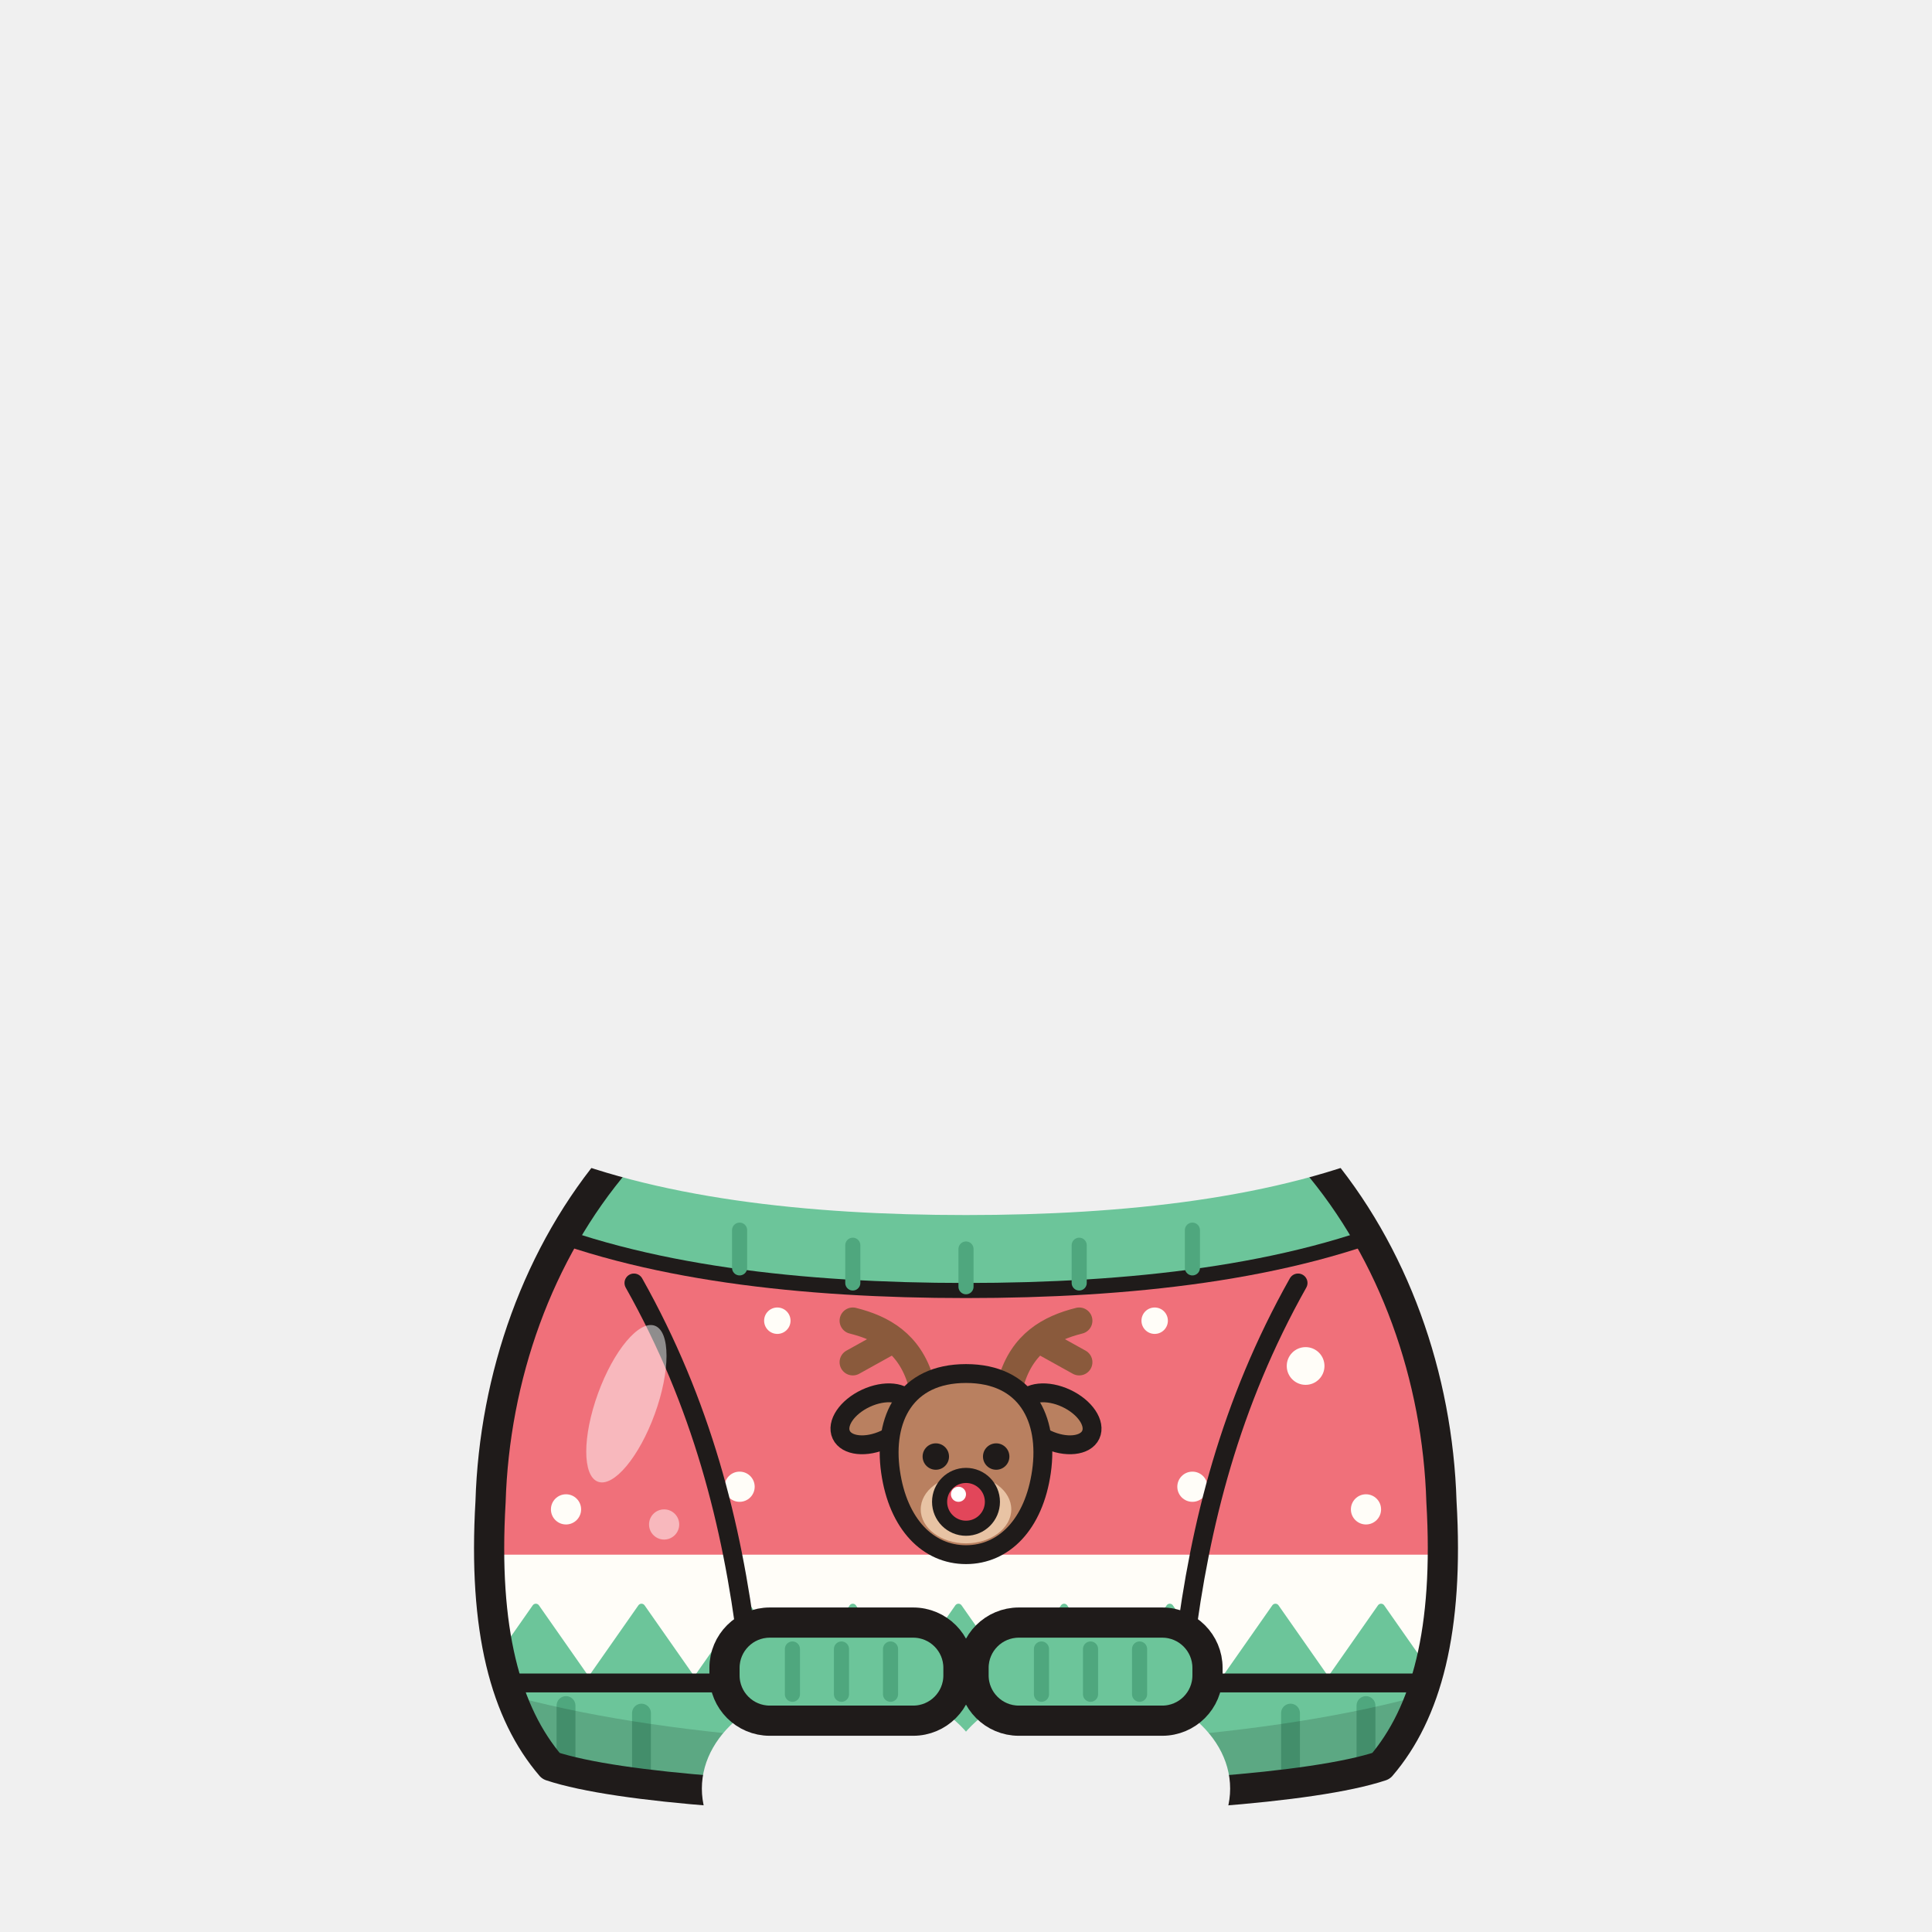
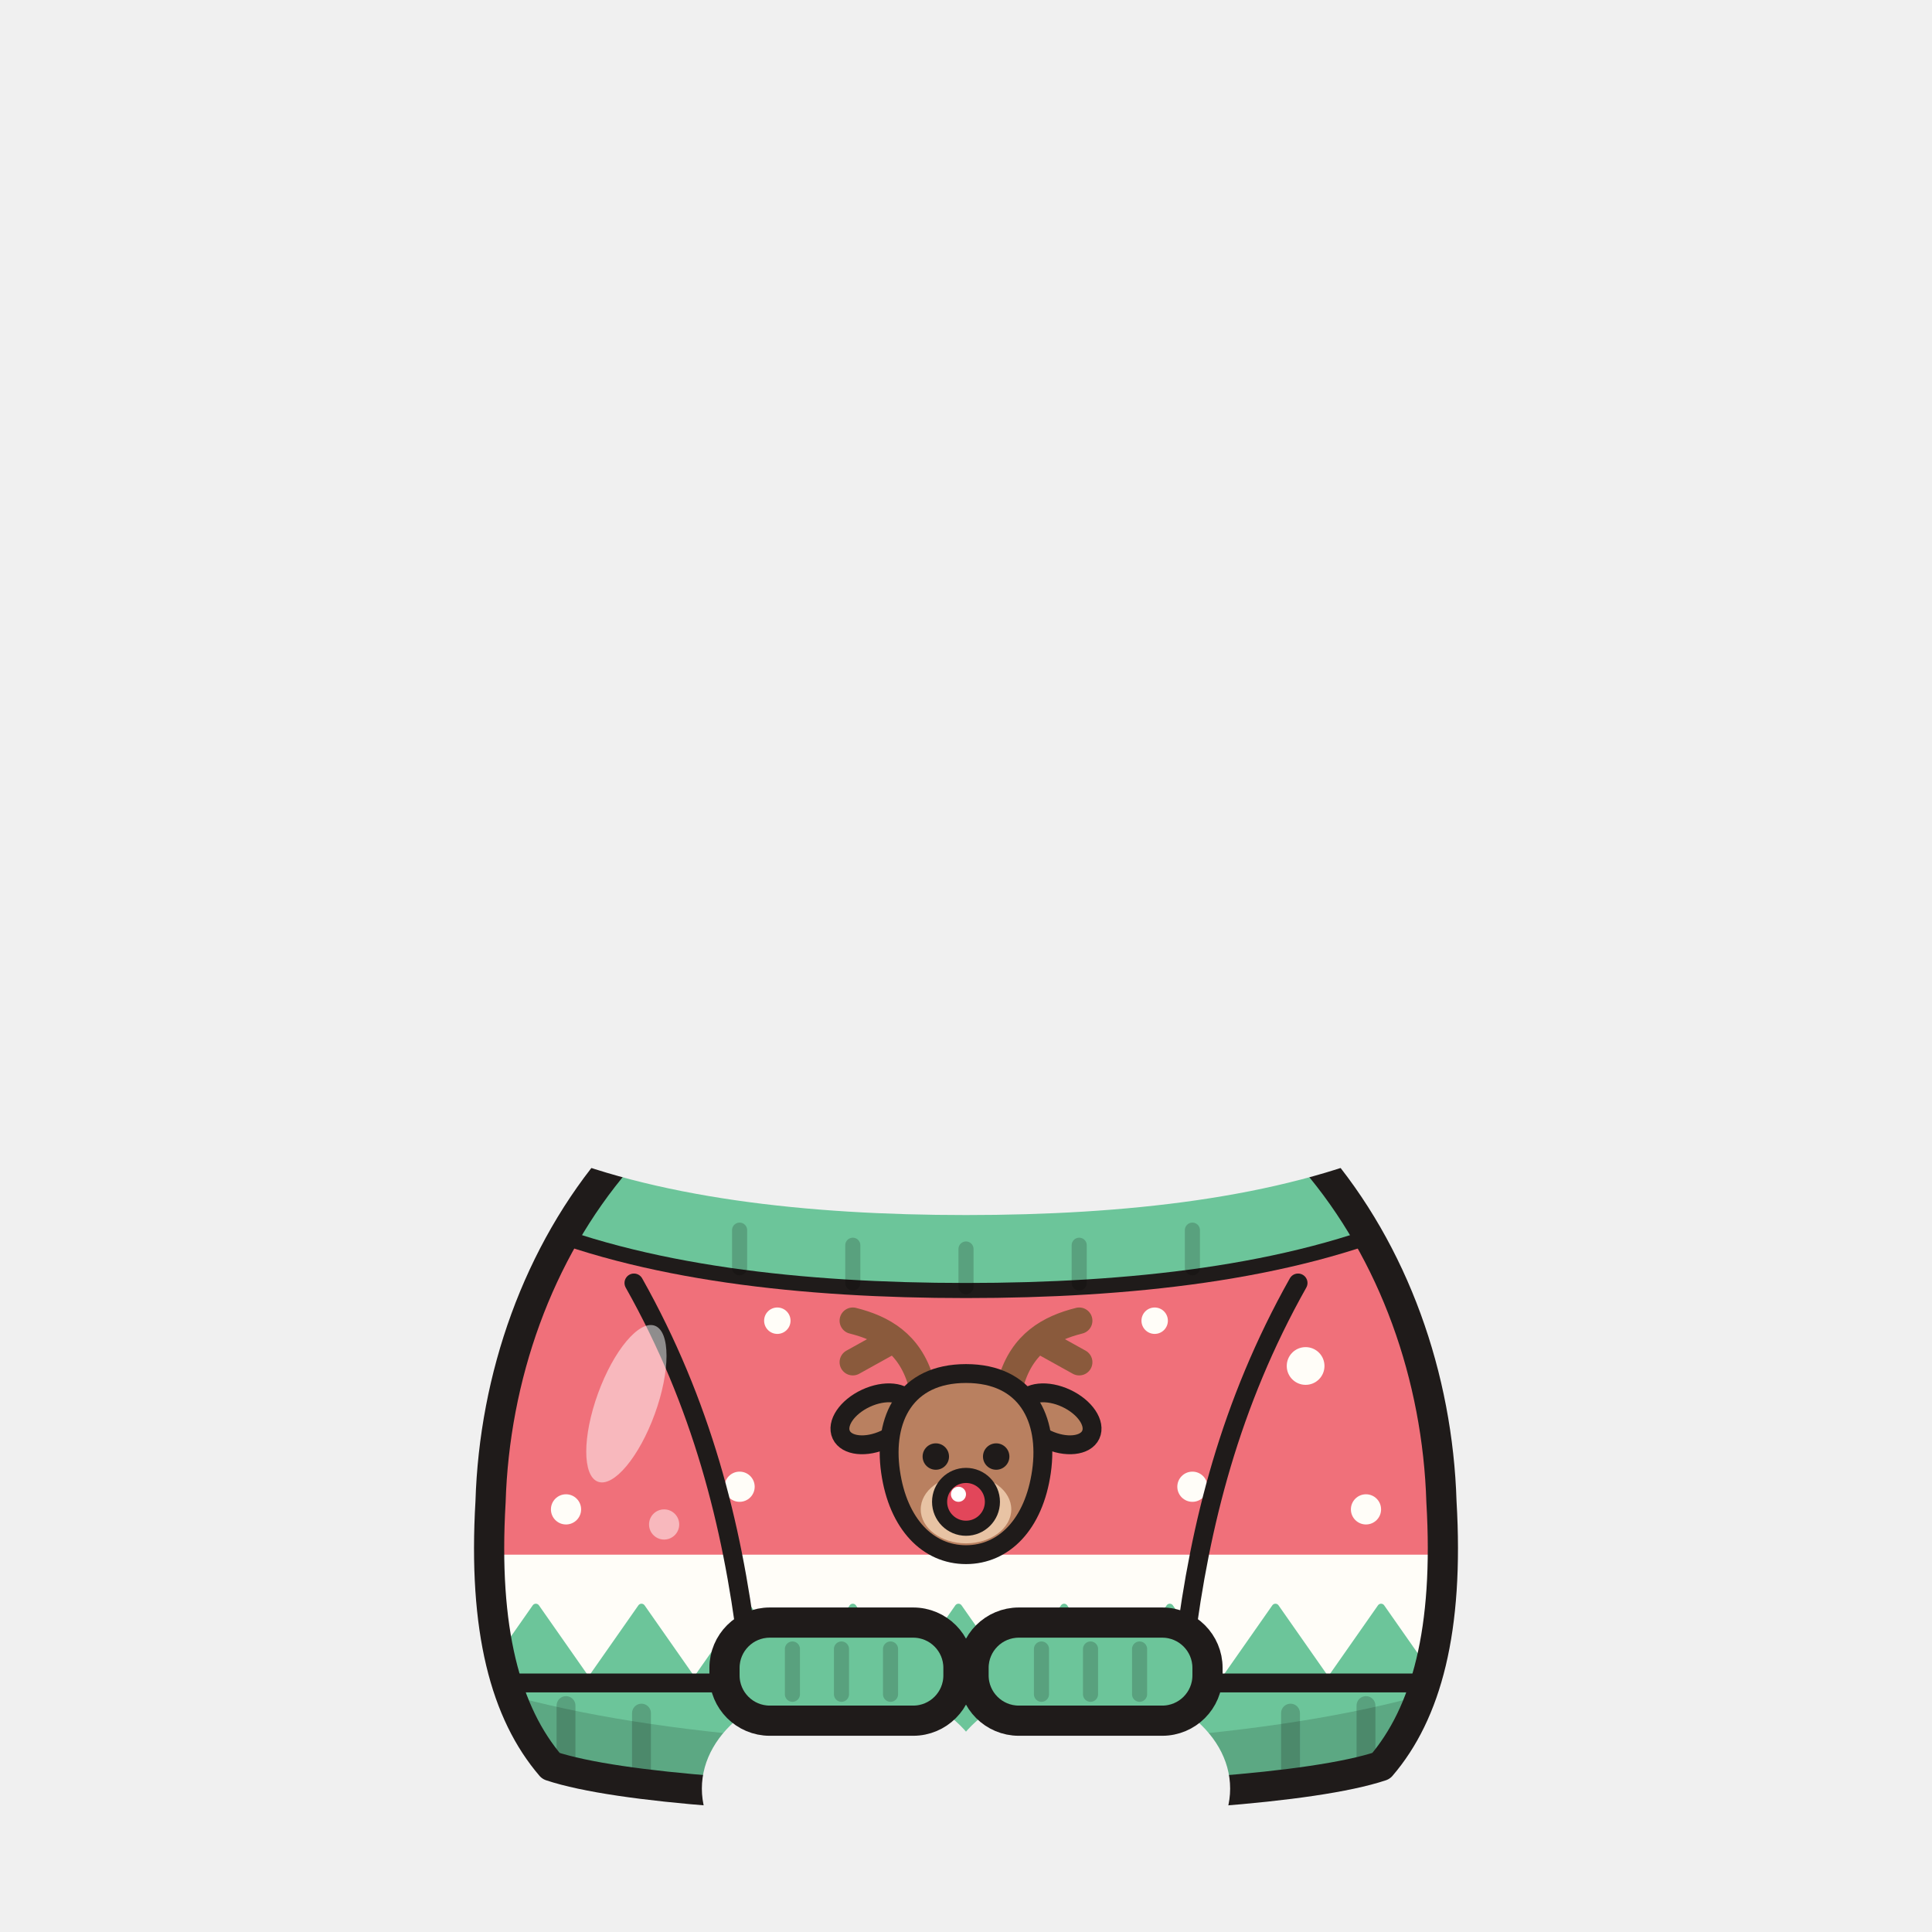
<svg xmlns="http://www.w3.org/2000/svg" viewBox="0 0 512 512" width="512" height="512">
  <defs>
    <path id="sw-head" d="M256 318 C172 318 96 300 92 232 C88 185 100 150 118 128 C112 104 118 74 134 60 C146 50 160 52 170 62 C184 76 196 90 208 100 C236 94 276 94 304 100 C316 90 328 76 342 62 C352 52 366 50 378 60 C394 74 400 104 394 128 C412 150 424 185 420 232 C416 300 340 318 256 318 Z" />
    <path id="sw-shape" d="M256 266 C336 266 380 332 382 398 C384 432 378 454 366 468 C330 480 182 480 146 468 C134 454 128 432 130 398 C132 332 176 266 256 266 Z" />
    <clipPath id="sw-clip">
      <use href="#sw-shape" />
    </clipPath>
    <mask id="sw-cut" maskUnits="userSpaceOnUse" x="0" y="0" width="512" height="512">
      <rect width="512" height="512" fill="#fff" />
      <use href="#sw-head" fill="#000" stroke="#000" stroke-width="8" />
      <ellipse class="paw-cut" cx="224" cy="474" rx="38" ry="28" fill="#000" />
      <ellipse class="paw-cut" cx="288" cy="474" rx="38" ry="28" fill="#000" />
    </mask>
  </defs>
  <g stroke-linejoin="round" stroke-linecap="round">
    <g mask="url(#sw-cut)">
      <g clip-path="url(#sw-clip)">
        <rect x="100" y="250" width="312" height="240" fill="#F0707A" data-dye="a" />
        <g fill="#FFFDF8">
          <circle cx="346" cy="362" r="5" />
          <circle cx="150" cy="400" r="4" />
          <circle cx="362" cy="400" r="4" />
          <circle cx="196" cy="394" r="4" />
          <circle cx="316" cy="394" r="4" />
          <circle cx="206" cy="350" r="3.5" />
          <circle cx="306" cy="350" r="3.5" />
        </g>
        <rect x="100" y="412" width="312" height="34" fill="#FFFDF8" />
        <path fill="#6CC59A" d="M100 446 L114 426 L128 446 L142 426 L156 446 L170 426 L184 446 L198 426 L212 446 L226 426 L240 446 L254 426 L268 446 L282 426 L296 446 L310 426 L324 446 L338 426 L352 446 L366 426 L380 446 L394 426 L408 446 Z" stroke="#6CC59A" stroke-width="2" />
        <g transform="translate(256 386)">
          <path fill="none" stroke="#8A5A3C" stroke-width="7" d="M-12 -20 C-15 -30 -22 -34 -30 -36 M-21 -30 L-30 -25 M12 -20 C15 -30 22 -34 30 -36 M21 -30 L30 -25" />
          <ellipse cx="-24" cy="-10" rx="10" ry="6" fill="#B98060" stroke="#1F1B1A" stroke-width="5" transform="rotate(-25 -24 -10)" />
          <ellipse cx="24" cy="-10" rx="10" ry="6" fill="#B98060" stroke="#1F1B1A" stroke-width="5" transform="rotate(25 24 -10)" />
          <path fill="#B98060" stroke="#1F1B1A" stroke-width="5" d="M0 -22 C16 -22 22 -10 20 4 C18 18 10 26 0 26 C-10 26 -18 18 -20 4 C-22 -10 -16 -22 0 -22 Z" />
          <ellipse cx="0" cy="14" rx="12" ry="9" fill="#E8C3A4" />
          <circle cx="-8" cy="0" r="3.5" fill="#1F1B1A" />
          <circle cx="8" cy="0" r="3.5" fill="#1F1B1A" />
          <circle cx="0" cy="12" r="7" fill="#E2465A" stroke="#1F1B1A" stroke-width="4" />
          <circle cx="-2" cy="10" r="2" fill="#FFFFFF" />
        </g>
        <rect x="100" y="446" width="312" height="40" fill="#6CC59A" data-dye="b" />
-         <path fill="none" stroke="#4FA77E" stroke-width="5" d="M150 452 L150 474 M170 454 L170 478 M342 454 L342 478 M362 452 L362 474" />
+         <path fill="none" stroke="#000000" stroke-opacity="0.18" stroke-width="5" d="M150 452 L150 474 M170 454 L170 478 M342 454 L342 478 M362 452 L362 474" />
        <path fill="none" stroke="#1F1B1A" stroke-width="5" d="M128 446 L384 446" />
        <use href="#sw-head" fill="#000" fill-opacity="0.15" transform="translate(0 20)" />
        <path fill="#000" fill-opacity="0.15" d="M110 440 C170 470 342 470 402 440 L402 500 L110 500 Z" />
        <path fill="none" stroke="#1F1B1A" stroke-width="40" d="M92 238 C96 306 172 324 256 324 C340 324 416 306 420 238" />
        <mask id="sw-collar-1" maskUnits="userSpaceOnUse" x="0" y="0" width="512" height="512">
          <path fill="none" stroke="#fff" stroke-width="32" d="M92 238 C96 306 172 324 256 324 C340 324 416 306 420 238" />
        </mask>
        <rect x="60" y="180" width="392" height="260" fill="#6CC59A" data-dye="b" mask="url(#sw-collar-1)" />
-         <path fill="none" stroke="#4FA77E" stroke-width="4" d="M196 326 L196 336 M226 330 L226 340 M256 331 L256 341 M286 330 L286 340 M316 326 L316 336" />
+         <path fill="none" stroke="#000000" stroke-opacity="0.18" stroke-width="4" d="M196 326 L196 336 M226 330 L226 340 M256 331 L256 341 M286 330 L286 340 M316 326 L316 336" />
      </g>
      <path fill="none" stroke="#1F1B1A" stroke-width="5" d="M168 340 C186 372 194 404 198 436 M344 340 C326 372 318 404 314 436" />
      <use href="#sw-shape" fill="none" stroke="#1F1B1A" stroke-width="8" />
    </g>
    <rect x="192" y="430" width="62" height="26" rx="12" fill="#6CC59A" data-dye="b" stroke="#1F1B1A" stroke-width="8" />
    <rect x="258" y="430" width="62" height="26" rx="12" fill="#6CC59A" data-dye="b" stroke="#1F1B1A" stroke-width="8" />
-     <path fill="none" stroke="#4FA77E" stroke-width="4" d="M210 437 L210 449 M223 437 L223 449 M236 437 L236 449 M276 437 L276 449 M289 437 L289 449 M302 437 L302 449" />
+     <path fill="none" stroke="#000000" stroke-opacity="0.18" stroke-width="4" d="M210 437 L210 449 M223 437 L223 449 M236 437 L236 449 M276 437 L276 449 M289 437 L289 449 M302 437 L302 449" />
    <ellipse fill="#FFFFFF" fill-opacity="0.5" cx="166" cy="372" rx="8" ry="22" transform="rotate(20 166 372)" />
    <circle fill="#FFFFFF" fill-opacity="0.5" cx="176" cy="404" r="4" />
  </g>
</svg>
